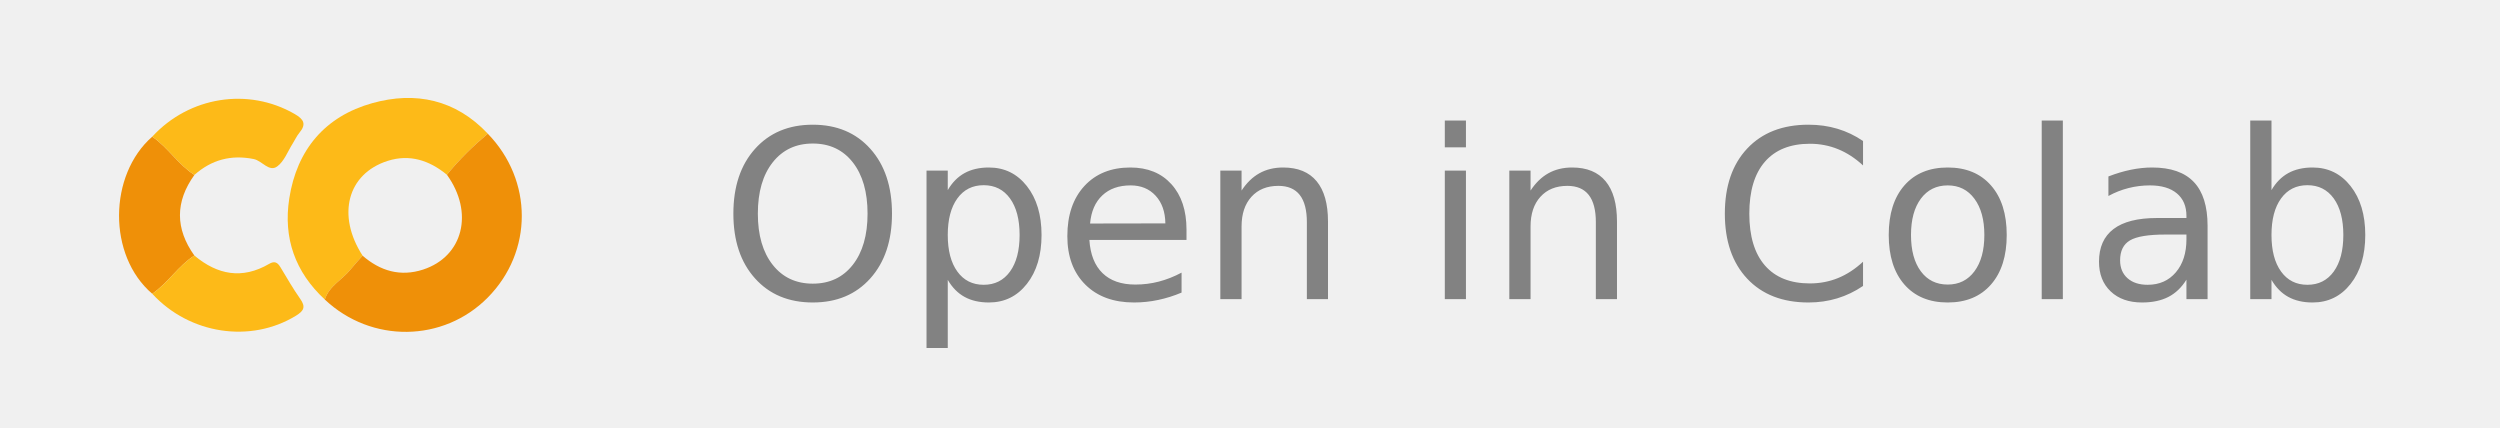
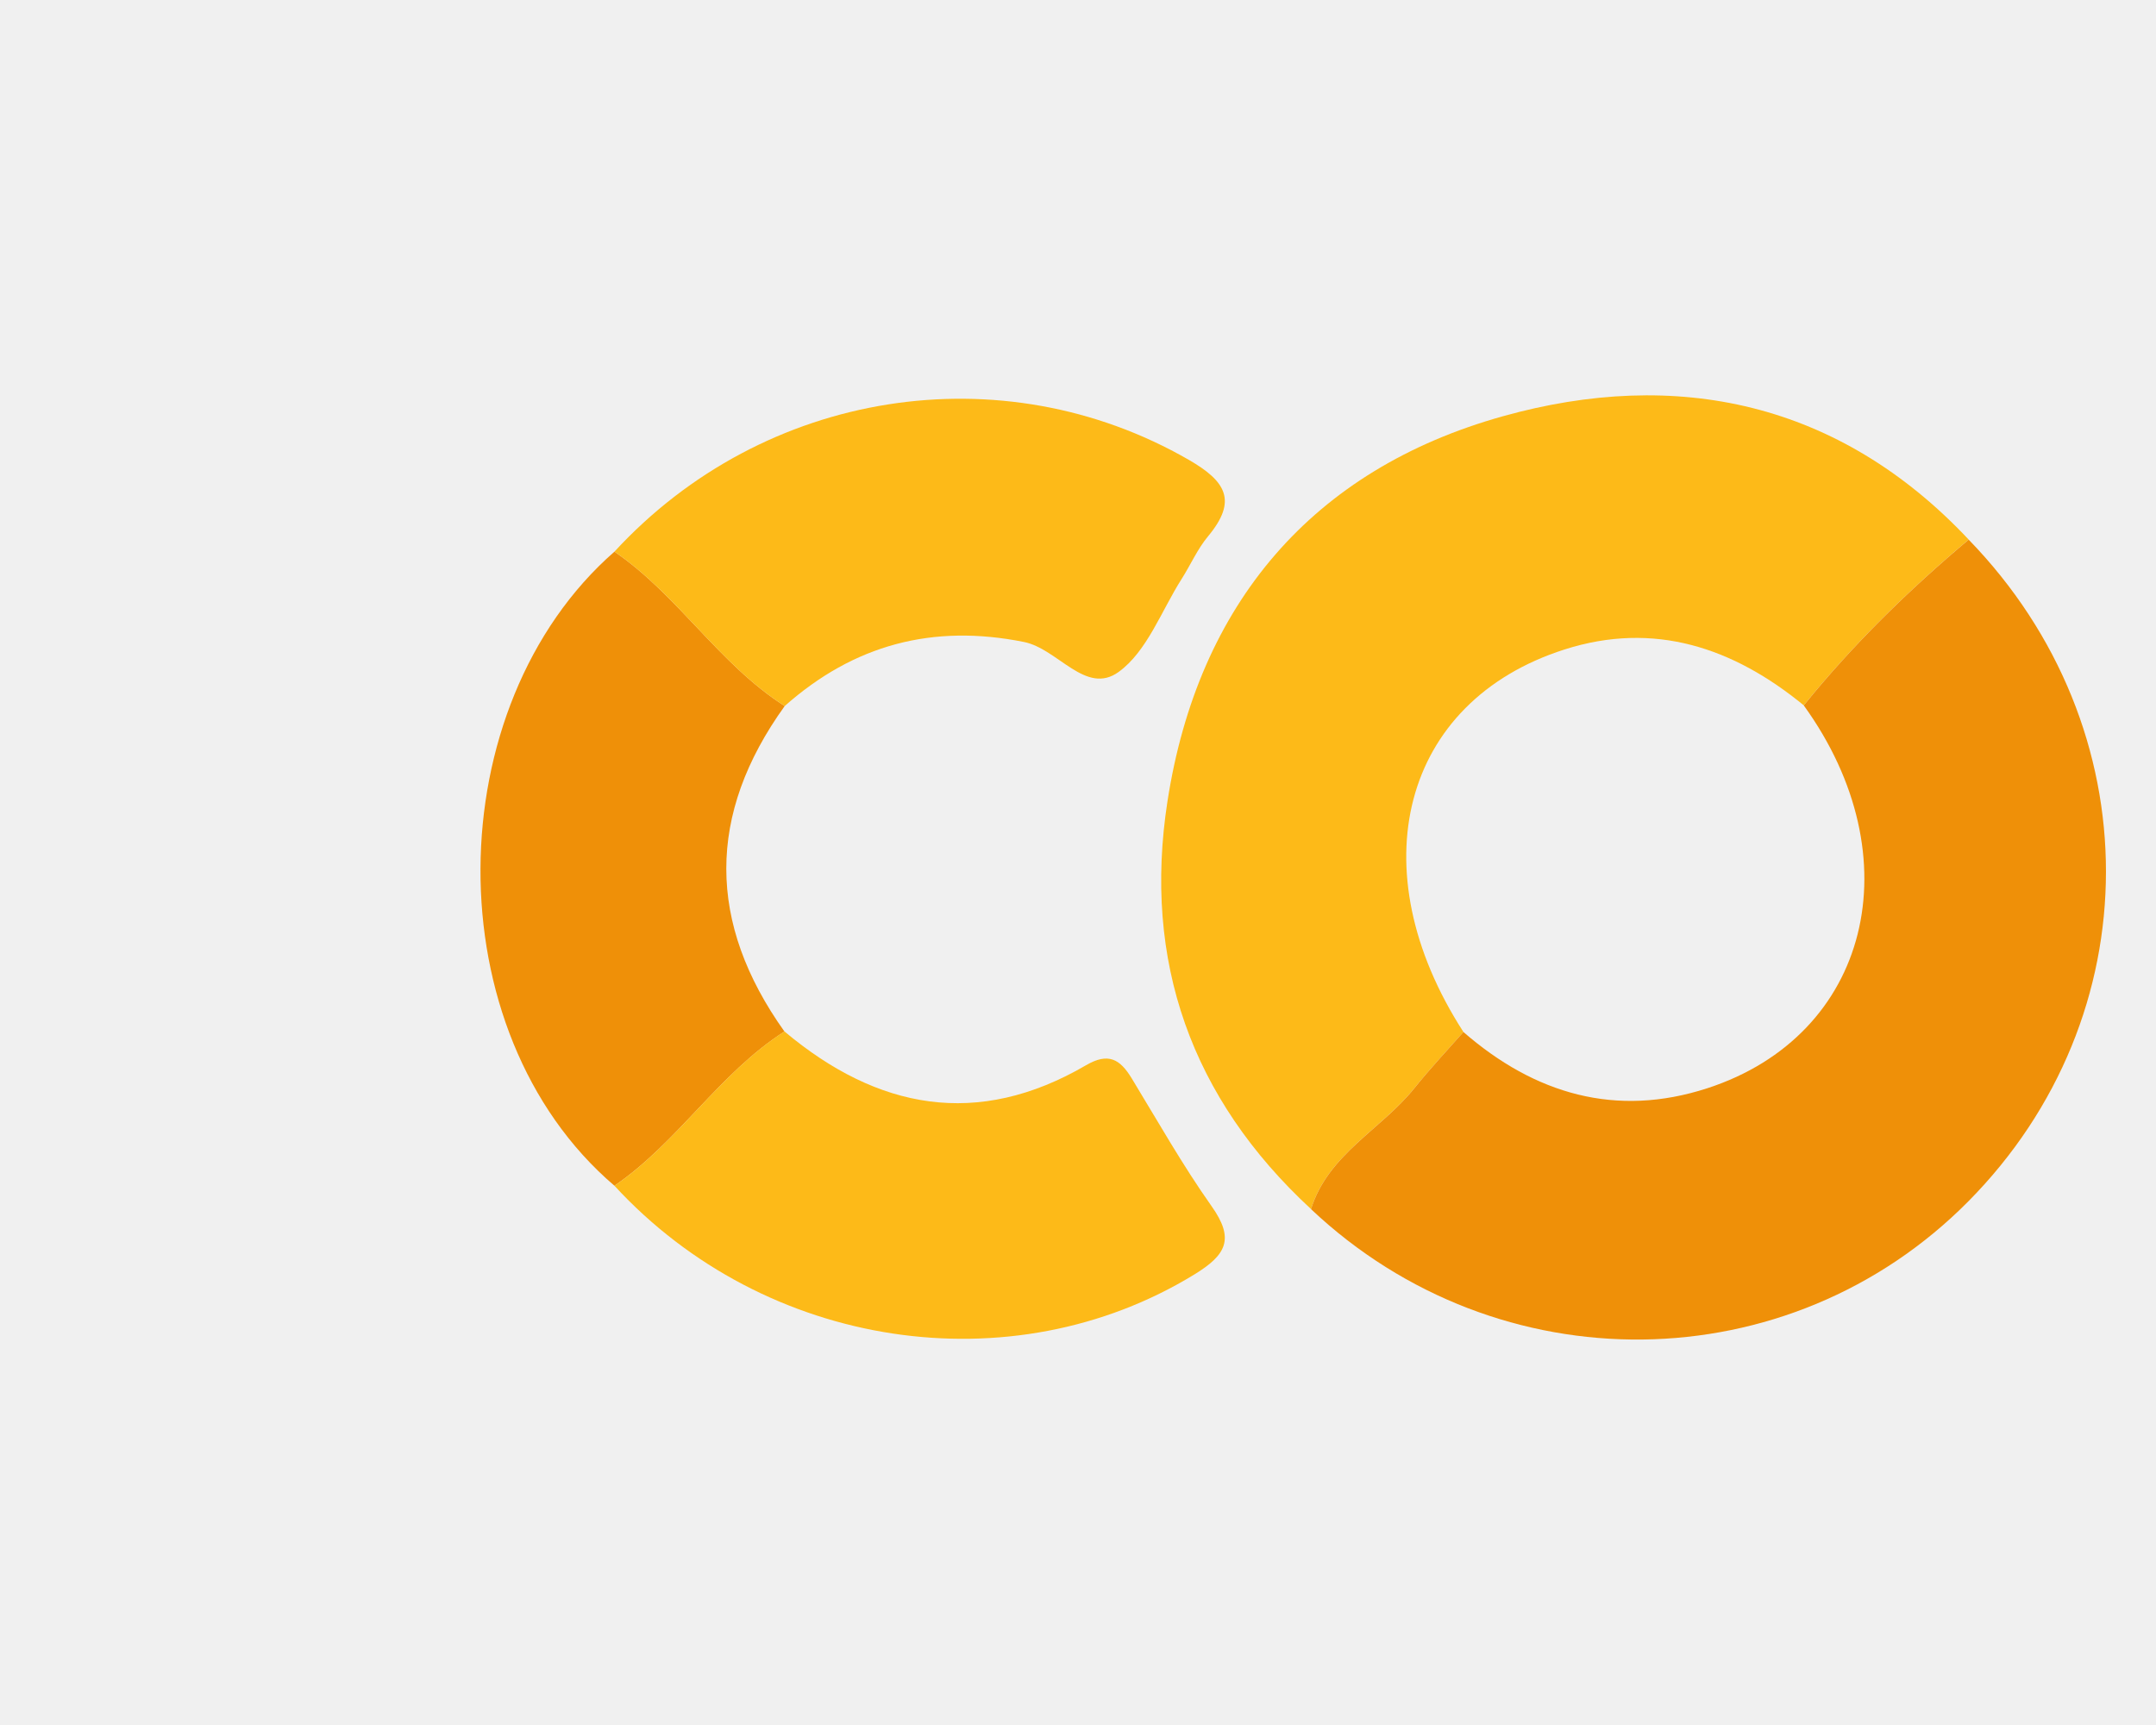
- <svg xmlns="http://www.w3.org/2000/svg" width="117" height="20">
+ <svg xmlns="http://www.w3.org/2000/svg" width="25" height="20">
  <clipPath id="a" />
  <g clip-path="url(#a)">
    <path fill="#555" d="M0 0h30v20H0z" />
    <path fill="url(#b)" d="M0 0h117v20H0z" />
  </g>
  <g fill="#fff" text-anchor="middle" font-family="DejaVu Sans,Verdana,Geneva,sans-serif" font-size="110">
    <svg x="4px" y="0px" width="22px" height="20px" viewBox="-2 0 28 24" style="background-color: #fff;border-radius: 1px;">
      <path style="fill:#ef9008;" d="M1.977,16.77c-2.667-2.277-2.605-7.079,0-9.357C2.919,8.057,3.522,9.075,4.49,9.691c-1.152,1.6-1.146,3.201-0.004,4.803C3.522,15.111,2.918,16.126,1.977,16.77z" />
      <path style="fill:#fdba18;" d="M12.257,17.114c-1.767-1.633-2.485-3.658-2.118-6.02c0.451-2.91,2.139-4.893,4.946-5.678c2.565-0.718,4.964-0.217,6.878,1.819c-0.884,0.743-1.707,1.547-2.434,2.446C18.488,8.827,17.319,8.435,16,8.856c-2.404,0.767-3.046,3.241-1.494,5.644c-0.241,0.275-0.493,0.541-0.721,0.826C13.295,15.939,12.511,16.3,12.257,17.114z" />
      <path style="fill:#ef9008;" d="M19.529,9.682c0.727-0.899,1.55-1.703,2.434-2.446c2.703,2.783,2.701,7.031-0.005,9.764c-2.648,2.674-6.936,2.725-9.701,0.115c0.254-0.814,1.038-1.175,1.528-1.788c0.228-0.285,0.48-0.552,0.721-0.826c1.053,0.916,2.254,1.268,3.6,0.83C20.502,14.551,21.151,11.927,19.529,9.682z" />
      <path style="fill:#fdba18;" d="M4.49,9.691C3.522,9.075,2.919,8.057,1.977,7.413c2.209-2.398,5.721-2.942,8.476-1.355c0.555,0.32,0.719,0.606,0.285,1.128c-0.157,0.188-0.258,0.422-0.391,0.631c-0.299,0.47-0.509,1.067-0.929,1.371C8.933,9.539,8.523,8.847,8.021,8.746C6.673,8.475,5.509,8.787,4.49,9.691z" />
      <path style="fill:#fdba18;" d="M1.977,16.77c0.941-0.644,1.545-1.659,2.509-2.277c1.373,1.152,2.85,1.433,4.45,0.499c0.332-0.194,0.503-0.088,0.673,0.19c0.386,0.635,0.753,1.285,1.181,1.89c0.34,0.48,0.222,0.715-0.253,1.006C7.84,19.73,4.205,19.188,1.977,16.77z" />
    </svg>
    <text x="245" y="140" transform="scale(.1)" textLength="30"> </text>
-     <text x="725" y="140" transform="scale(.1)" textLength="770" fill="#828282">Open in Colab</text>
  </g>
</svg>
